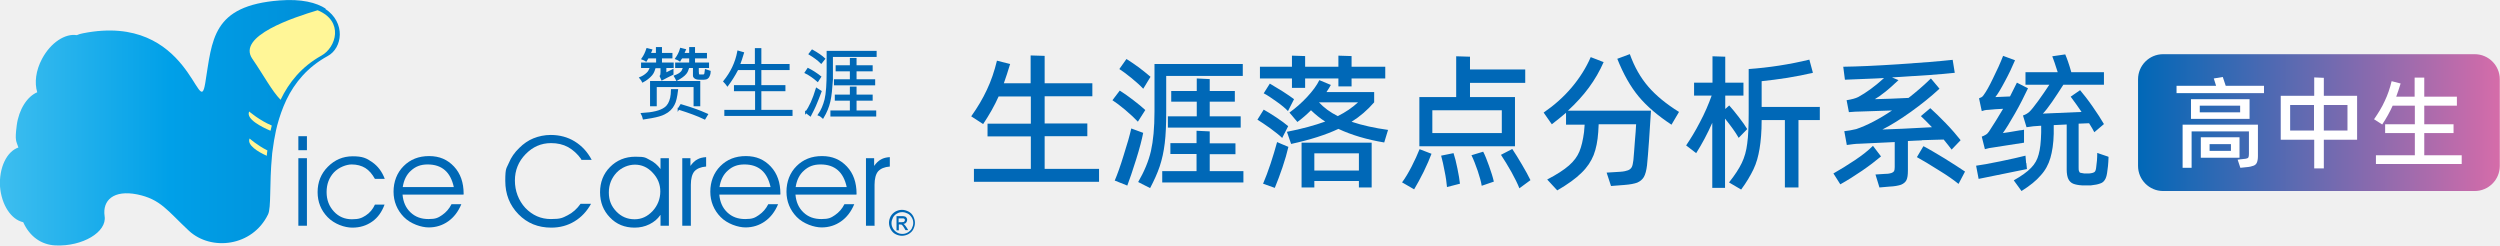
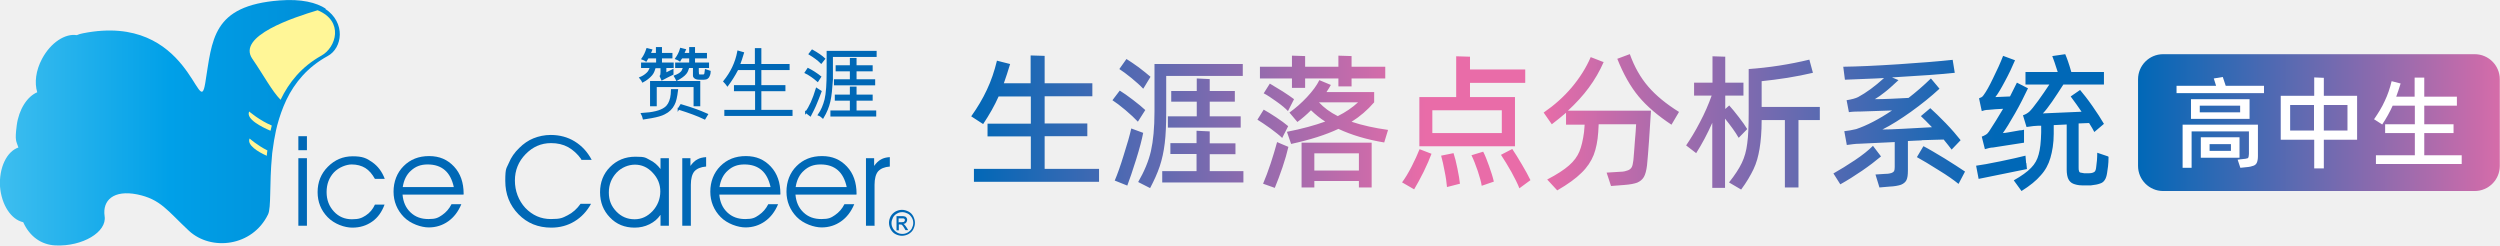
<svg xmlns="http://www.w3.org/2000/svg" id="_圖層_1" version="1.1" viewBox="0 0 1194.9 117.3">
  <defs>
    <style>
      .st0, .st1 {
        fill: #0068b6;
      }

      .st2 {
-         fill: #0068b7;
+         fill: #fff;
      }

      .st3 {
-         fill: #fff;
+         fill: url(#_未命名漸層_31);
      }

      .st4 {
        fill: url(#_未命名漸層);
      }

      .st5 {
        isolation: isolate;
      }

      .st6 {
-         fill: #fff697;
+         fill: url(#_未命名漸層_3);
      }

      .st7 {
-         fill: url(#_未命名漸層_39);
+         fill: #fff697;
      }

      .st1 {
        stroke: #0068b6;
        stroke-width: .8px;
      }
    </style>
-     <linearGradient id="_未命名漸層" data-name="未命名漸層" x1="0" y1="59.2" x2="162.7" y2="59.2" gradientTransform="translate(0 117.9) scale(1 -1)" gradientUnits="userSpaceOnUse">
+     <linearGradient id="_未命名漸層" data-name="未命名漸層" x1="0" y1="-540.8" x2="162.7" y2="-540.8" gradientTransform="translate(0 -482.1) scale(1 -1)" gradientUnits="userSpaceOnUse">
      <stop offset="0" stop-color="#3ebeef" />
      <stop offset=".5" stop-color="#00a0e8" />
      <stop offset="1" stop-color="#008cd6" />
    </linearGradient>
-     <linearGradient id="_未命名漸層_39" data-name="未命名漸層 39" x1="1021.9" y1="58.6" x2="1210.8" y2="58.6" gradientUnits="userSpaceOnUse">
+     <linearGradient id="_未命名漸層_31" data-name="未命名漸層 31" x1="464.2" y1="61.4" x2="1007.8" y2="61.4" gradientTransform="translate(0 120) scale(1 -1)" gradientUnits="userSpaceOnUse">
+       <stop offset="0" stop-color="#0068b7" />
+       <stop offset=".4" stop-color="#e96ca8" />
+       <stop offset=".5" stop-color="#e96ca8" />
+       <stop offset=".9" stop-color="#0068b7" />
+     </linearGradient>
+     <linearGradient id="_未命名漸層_3" data-name="未命名漸層 3" x1="1021.9" y1="658.6" x2="1210.8" y2="658.6" gradientTransform="translate(0 -600)" gradientUnits="userSpaceOnUse">
      <stop offset="0" stop-color="#0068b7" />
      <stop offset="1" stop-color="#e96ca8" />
    </linearGradient>
  </defs>
  <g>
    <g>
-       <path class="st4" d="M155.8,4.2c-4.6-3-11.8-4.8-22.1-4-32.5,2.5-32.2,18.8-35.6,39.5-3.1,19-6.9-34-58.4-23.8-1.1.2-2.1.5-3,.9-5.6-.9-12.5,3.6-16.6,11.3-3,5.6-3.7,11.5-2.3,16-4.8,2-8.8,8.2-9.8,15.8s-.2,7.5.8,10.6C3.2,72.4-.5,80.2,0,89.1c.7,8.9,5.4,15.9,11.1,17.1,3,6.7,8.5,10.8,15.4,11.1,12.9.6,24.7-6.4,23.5-14-1.1-7.6,4.3-12.6,15.5-10.4,11.3,2.3,14.5,7.8,24.8,17.4,10.6,9.8,30.3,7.6,37.8-7.8,1.6-3.2.6-14.6,1.9-28,0-.9.2-1.8.3-2.7.4-3.1.9-6.2,1.6-9.4.2-.8.4-1.7.6-2.5,1.1-4.1,2.5-8.2,4.4-12.2,4-8.3,10.2-15.7,19.7-20.9,7.1-3.8,8.8-16-1.2-22.6h.3Z" />
+       <path class="st4" d="M155.8,4.2c-4.6-3-11.8-4.8-22.1-4-32.5,2.5-32.2,18.8-35.6,39.5-3.1,19-6.9-34-58.4-23.8-1.1.2-2.1.5-3,.9-5.6-.9-12.5,3.6-16.6,11.3-3,5.6-3.7,11.5-2.3,16-4.8,2-8.8,8.2-9.8,15.8s-.2,7.5.8,10.6C3.2,72.4-.5,80.2,0,89.1c.7,8.9,5.4,15.9,11.1,17.1,3,6.7,8.5,10.8,15.4,11.1,12.9.6,24.7-6.4,23.5-14-1.1-7.6,4.3-12.6,15.5-10.4,11.3,2.3,14.5,7.8,24.8,17.4,10.6,9.8,30.3,7.6,37.8-7.8,1.6-3.2.6-14.6,1.9-28,0-.9.2-1.8.3-2.7.4-3.1.9-6.2,1.6-9.4.2-.8.4-1.7.6-2.5,1.1-4.1,2.5-8.2,4.4-12.2,4-8.3,10.2-15.7,19.7-20.9,7.1-3.8,8.8-16-1.2-22.6,0,0,.4,0,.4,0Z" />
      <g>
-         <path class="st6" d="M151.8,4.9c-11.3,3.4-38.7,12.3-31.2,23.2,5.5,8,9.3,15.3,13.5,19.6,4-8.3,10-15.8,19.5-21.1,7.1-3.9,10.9-16.5-1.8-21.7Z" />
-         <path class="st6" d="M129.3,62.5c.2-.8.4-1.7.6-2.5-5.8-2.4-10.8-6.7-10.8-6.7-1.7,3.6,6,7.4,10.2,9.2Z" />
-         <path class="st6" d="M127.5,74.6c0-.9.2-1.8.3-2.7-4.8-2.4-8.5-5.7-8.5-5.7-1.4,3.1,4,6.4,8.3,8.3h-.1Z" />
+         <path class="st7" d="M151.8,4.9c-11.3,3.4-38.7,12.3-31.2,23.2,5.5,8,9.3,15.3,13.5,19.6,4-8.3,10-15.8,19.5-21.1,7.1-3.9,10.9-16.5-1.8-21.7Z" />
+         <path class="st7" d="M129.3,62.5c.2-.8.4-1.7.6-2.5-5.8-2.4-10.8-6.7-10.8-6.7-1.7,3.6,6,7.4,10.2,9.2Z" />
+         <path class="st7" d="M127.5,74.6c0-.9.2-1.8.3-2.7-4.8-2.4-8.5-5.7-8.5-5.7-1.4,3.1,4,6.4,8.3,8.3h-.1Z" />
      </g>
      <g>
        <path class="st0" d="M146.7,71.8h-4.1v-6.7h4.1v6.7ZM142.6,107.9v-32.3h4.1v32.3s-4.1,0-4.1,0Z" />
        <path class="st0" d="M179.2,85.5c-1.3-2.3-2.8-4.1-4.6-5.2s-4-1.7-6.5-1.7-6.1,1.3-8.5,3.8c-2.3,2.5-3.5,5.6-3.5,9.4s1.2,6.8,3.5,9.3,5.2,3.7,8.6,3.7,4.7-.6,6.6-1.8c1.9-1.2,3.4-3,4.4-5.2h4.6c-1.3,3.5-3.2,6.2-5.9,8.1s-5.8,2.9-9.5,2.9-8.6-1.7-11.8-5-4.8-7.3-4.8-12,1.6-8.8,4.9-12.1c3.3-3.3,7.2-5,11.9-5s6.6.9,9.3,2.8,4.7,4.5,6,8h-4.7Z" />
        <path class="st0" d="M221.5,93h-29.1c.3,3.5,1.5,6.3,3.8,8.5s5.1,3.2,8.6,3.2,4.6-.6,6.5-1.9,3.4-3,4.5-5.2h4.7c-1.5,3.6-3.6,6.3-6.3,8.2-2.7,1.9-5.8,2.9-9.3,2.9s-8.7-1.7-11.9-5-4.9-7.4-4.9-12.1,1.6-9,4.8-12.2,7.2-4.8,12.2-4.8,8.8,1.7,11.9,5c3.1,3.3,4.6,7.7,4.6,13v.3h-.1ZM216.9,89.4c-.8-3.6-2.2-6.3-4.3-8.1-2.1-1.8-4.8-2.7-8.2-2.7s-5.8,1-7.9,2.9c-2.2,1.9-3.5,4.6-4,7.9,0,0,24.4,0,24.4,0Z" />
-         <path class="st0" d="M277.9,76.2c-1.9-2.7-4.1-4.6-6.4-5.9-2.4-1.3-5.1-1.9-8.1-1.9-4.8,0-8.8,1.8-12.2,5.3s-5.1,7.7-5.1,12.6,1.7,9.5,5,13.1c3.4,3.5,7.4,5.3,12.2,5.3s5.6-.6,8-1.8c2.4-1.2,4.5-3.1,6.2-5.5h5c-2,3.6-4.6,6.4-7.9,8.4s-7,3-11.1,3c-6.3,0-11.5-2.1-15.7-6.4s-6.3-9.6-6.3-16,.6-5.8,1.7-8.5c1.1-2.7,2.8-5.1,5-7.2,2-2,4.3-3.6,6.8-4.6s5.3-1.6,8.2-1.6c4.2,0,8.1,1,11.5,3.1s6.1,5,8.1,8.8h-5v-.2Z" />
+         <path class="st0" d="M277.9,76.2c-1.9-2.7-4.1-4.6-6.4-5.9-2.4-1.3-5.1-1.9-8.1-1.9-4.8,0-8.8,1.8-12.2,5.3s-5.1,7.7-5.1,12.6,1.7,9.5,5,13.1c3.4,3.5,7.4,5.3,12.2,5.3s5.6-.6,8-1.8c2.4-1.2,4.5-3.1,6.2-5.5h5c-2,3.6-4.6,6.4-7.9,8.4s-7,3-11.1,3c-6.3,0-11.5-2.1-15.7-6.4s-6.3-9.6-6.3-16,.6-5.8,1.7-8.5c1.1-2.7,2.8-5.1,5-7.2,2-2,4.3-3.6,6.8-4.6s5.3-1.6,8.2-1.6c4.2,0,8.1,1,11.5,3.1s6.1,5,8.1,8.8h-5v-.2h0Z" />
        <path class="st0" d="M315.6,102.8c-1.3,1.9-3,3.3-5.2,4.4s-4.6,1.6-7.1,1.6c-4.7,0-8.7-1.6-11.8-4.9-3.1-3.2-4.7-7.2-4.7-12s1.6-8.9,4.8-12.1,7.2-4.9,12.1-4.9,4.8.5,6.8,1.5c2.1,1,3.8,2.5,5.2,4.4v-5.2h4v32.3h-4v-5.1h0ZM315.6,91.5c0-3.4-1.2-6.4-3.7-9-2.4-2.6-5.3-3.8-8.4-3.8s-6.4,1.3-8.8,3.8c-2.4,2.6-3.7,5.7-3.7,9.5s1.2,6.6,3.6,9.1,5.3,3.7,8.7,3.7,6.1-1.3,8.6-3.9c2.4-2.6,3.7-5.8,3.7-9.4h0Z" />
        <path class="st0" d="M330.3,107.9h-4.2v-32.3h3.9v3.7c1-1.4,2.1-2.5,3.3-3.1,1.2-.7,2.6-1,4.2-1.1v4.5c-2.6.2-4.4,1-5.6,2.3-1.1,1.3-1.7,3.5-1.7,6.4v19.5h.1Z" />
        <path class="st0" d="M372.9,93h-29.1c.3,3.5,1.5,6.3,3.8,8.5s5.1,3.2,8.6,3.2,4.6-.6,6.5-1.9,3.4-3,4.5-5.2h4.7c-1.5,3.6-3.6,6.3-6.3,8.2-2.7,1.9-5.8,2.9-9.3,2.9s-8.7-1.7-11.9-5c-3.2-3.3-4.9-7.4-4.9-12.1s1.6-9,4.8-12.2c3.2-3.2,7.2-4.8,12.2-4.8s8.8,1.7,11.9,5,4.6,7.7,4.6,13v.3h-.1ZM368.3,89.4c-.8-3.6-2.2-6.3-4.3-8.1-2.1-1.8-4.8-2.7-8.2-2.7s-5.8,1-7.9,2.9c-2.2,1.9-3.5,4.6-4,7.9,0,0,24.4,0,24.4,0Z" />
        <path class="st0" d="M409.3,93h-29.1c.3,3.5,1.5,6.3,3.8,8.5s5.1,3.2,8.6,3.2,4.6-.6,6.5-1.9,3.4-3,4.5-5.2h4.7c-1.5,3.6-3.6,6.3-6.3,8.2-2.7,1.9-5.8,2.9-9.3,2.9s-8.7-1.7-11.9-5c-3.2-3.3-4.9-7.4-4.9-12.1s1.6-9,4.8-12.2c3.2-3.2,7.2-4.8,12.2-4.8s8.8,1.7,11.9,5,4.6,7.7,4.6,13v.3h-.1ZM404.7,89.4c-.8-3.6-2.2-6.3-4.3-8.1-2.1-1.8-4.8-2.7-8.2-2.7s-5.8,1-7.9,2.9c-2.2,1.9-3.5,4.6-4,7.9,0,0,24.4,0,24.4,0Z" />
        <path class="st0" d="M418.1,107.9h-4.2v-32.3h3.9v3.7c1-1.4,2.1-2.5,3.3-3.1,1.2-.7,2.6-1,4.2-1.1v4.5c-2.6.2-4.4,1-5.6,2.3-1.1,1.3-1.7,3.5-1.7,6.4v19.5h.1Z" />
      </g>
      <g>
        <path class="st1" d="M310.5,25.7h3.4v-2.8h2.1v2.8h5v1.8h-5v2.8h5.6v1.8h-3.5v3.1l3.4-1.7v1.9c-.6.3-1.5.8-2.8,1.4-.8.4-1.6.8-2.3,1.2l-.7-1.6c.3-.3.4-1,.4-2v-2.2h-3.1c-.4,1.5-.9,2.7-1.6,3.5-1.1,1.3-2.5,2.4-4.2,3.3-.2-.4-.5-1-1.2-1.8,1.5-.6,2.6-1.4,3.5-2.3.6-.6.9-1.2,1.2-1.9,0,0,.1-.4.3-.9h-4.2v-1.8h7.2v-2.8h-4.3c0,.1,0,.2-.2.3-.3.5-.5.9-.7,1.2-.4-.3-1-.6-1.8-.9,1-1.4,1.7-2.9,2.3-4.7l2,.5c-.2.4-.3.8-.5,1.3l-.2.5h0ZM306.8,54.4c5.3-.3,9-1.2,11.1-2.8,1.4-1,2.3-2.6,2.8-4.8.2-1,.4-2.3.4-3.8h2.6c-.4,3.3-.9,5.6-1.7,7-.9,1.8-2.4,3.3-4.5,4.3-1.3.7-3.4,1.3-6.2,1.8-1.2.2-2.5.4-3.7.6-.2-.8-.4-1.6-.8-2.3h0ZM313.5,41.2v9.2h-2.4v-11.3h23.2v11.3h-2.4v-9.2h-18.4ZM325.7,27.5v.2c-.3.4-.6.8-.8,1.2-.4-.3-1-.6-1.8-.9,1-1.4,1.8-2.9,2.3-4.7l2,.5c-.2.4-.4,1.1-.8,1.9h3.2v-2.8h2v2.8h5.7v1.8h-5.7v2.8h6.7v1.8h-4.9v2c0,.9.1,1.5.3,1.7,0,0,.3.2.5.2h1.6c.5,0,.8-.2,1-.6,0-.2.2-.9.3-1.9.9.3,1.6.6,2,.7,0,.7-.2,1.2-.3,1.6-.4,1.3-1.2,1.9-2.5,1.9h-2.4c-1,0-1.8-.3-2.2-.8-.2-.2-.3-.4-.3-.7v-4.1h-2.5c-.4,1.3-.8,2.3-1.4,3-.8,1-2.2,2-4.2,3.1-.2-.5-.6-1.1-1-1.8,1.6-.6,2.7-1.3,3.3-2,.4-.4.7-1.2,1.1-2.3h-3.8v-1.8h6.7v-2.8h-4.1ZM324.3,52.1l1.2-1.9c3.1.9,5.4,1.7,7.1,2.3,1.5.5,3.3,1.3,5.4,2.2l-1.2,2c-3.3-1.6-7.4-3.1-12.5-4.7h0Z" />
        <path class="st1" d="M352.4,33.1v.2c-1.4,2.7-3,5.2-4.7,7.5-.5-.7-1-1.3-1.6-1.9,3.4-4.2,5.7-8.9,6.7-14.3l2.4.7c-.6,2-1.2,3.9-1.9,5.7h7.9v-7.6h2.3v7.6h13.5v2.1h-13.5v8h11.5v2.1h-11.5v9.7h14.9v2.1h-31.8v-2.1h14.7v-9.7h-10.1v-2.1h10.1v-8h-8.9Z" />
        <path class="st1" d="M385,34.7l1.2-1.8c2,1,4,2.3,5.9,3.8l-1.3,2c-1.7-1.5-3.6-2.9-5.8-4h0ZM385.2,53.7c1.9-2.5,3.6-6.3,5.1-11.3l2,1.3c-.9,2.4-1.8,4.7-2.7,6.8-.4.9-1.1,2.4-2.3,4.7l-2.1-1.6h0ZM386.9,25.8l1.3-1.7c2.5,1.4,4.4,2.7,5.8,4l-1.5,1.9c-1.4-1.4-3.3-2.8-5.6-4.2h0ZM395.5,24.7h23.1v2.1h-20.9v11.3c-.3,4.3-.6,7.7-1.2,10.3-.6,2.7-1.7,5.3-3.2,7.8-.5-.5-1.2-1-2-1.3,1.5-2.1,2.5-4.6,3.2-7.3.7-2.9,1-7.4,1-13.6v-9.2h0ZM418.4,53.2v2.1h-21.1v-2.1h9.3v-5.5h-7.2v-2.1h7.2v-3.8h2.4v3.8h7.7v2.1h-7.7v5.5h9.4ZM417.9,40.4h-18.9v-2.1h7.6v-4.6h-6.8v-2.1h6.8v-3.5h2.4v3.5h7.7v2.1h-7.7v4.6h8.9v2.1Z" />
      </g>
    </g>
-     <path class="st0" d="M431.2,100.3c1,0,2,.3,3,.8s1.8,1.3,2.3,2.3.8,2,.8,3.1-.3,2.1-.8,3.1-1.3,1.7-2.3,2.3c-1,.5-2,.8-3.1.8s-2.1-.3-3.1-.8-1.7-1.3-2.3-2.3c-.5-1-.8-2-.8-3.1s.3-2.1.8-3.1c.6-1,1.3-1.7,2.3-2.3,1-.5,2-.8,3-.8h.2ZM431.2,101.4c-.9,0-1.7.2-2.5.7-.8.4-1.5,1.1-1.9,1.9s-.7,1.7-.7,2.6.2,1.7.7,2.6c.5.8,1.1,1.4,1.9,1.9s1.7.7,2.6.7,1.7-.2,2.6-.7c.8-.5,1.5-1.1,1.9-1.9s.7-1.7.7-2.6-.2-1.8-.7-2.6c-.5-.8-1.1-1.5-1.9-1.9s-1.7-.7-2.5-.7h-.2ZM428.5,109.9v-6.6h2.3c.8,0,1.3,0,1.7.2.3,0,.6.3.8.6.2.3.3.6.3,1s-.2.9-.5,1.3-.8.6-1.4.6c.2,0,.4.2.6.4.3.3.6.7,1,1.3l.8,1.3h-1.3l-.6-1c-.5-.8-.8-1.3-1.1-1.5-.2-.2-.5-.2-.9-.2h-.6v2.8h-1.1v-.2ZM429.6,106.2h1.3c.6,0,1,0,1.3-.3.2-.2.3-.4.3-.7s0-.4-.2-.5c-.1-.2-.3-.3-.5-.3s-.6,0-1.1,0h-1.2v2h.1Z" />
+     <path class="st0" d="M431.2,100.3c1,0,2,.3,3,.8s1.8,1.3,2.3,2.3.8,2,.8,3.1-.3,2.1-.8,3.1-1.3,1.7-2.3,2.3c-1,.5-2,.8-3.1.8s-2.1-.3-3.1-.8-1.7-1.3-2.3-2.3c-.5-1-.8-2-.8-3.1s.3-2.1.8-3.1c.6-1,1.3-1.7,2.3-2.3,1-.5,2-.8,3-.8h.2ZM431.2,101.4c-.9,0-1.7.2-2.5.7-.8.4-1.5,1.1-1.9,1.9s-.7,1.7-.7,2.6.2,1.7.7,2.6c.5.8,1.1,1.4,1.9,1.9s1.7.7,2.6.7,1.7-.2,2.6-.7c.8-.5,1.5-1.1,1.9-1.9s.7-1.7.7-2.6-.2-1.8-.7-2.6c-.5-.8-1.1-1.5-1.9-1.9s-1.7-.7-2.5-.7h-.2ZM428.5,109.9v-6.6h2.3c.8,0,1.3,0,1.7.2.3,0,.6.3.8.6.2.3.3.6.3,1s-.2.9-.5,1.3-.8.6-1.4.6c.2,0,.4.2.6.4.3.3.6.7,1,1.3l.8,1.3h-1.3l-.6-1c-.5-.8-.8-1.3-1.1-1.5-.2-.2-.5-.2-.9-.2h-.6v2.8h-1.1v-.2h0ZM429.6,106.2h1.3c.6,0,1,0,1.3-.3.2-.2.3-.4.3-.7s0-.4-.2-.5c-.1-.2-.3-.3-.5-.3h-2.3v2h.1v-.2h0Z" />
  </g>
-   <g class="st5">
-     <path class="st2" d="M499.3,80.7h26v6.2h-59.8v-6.2h27.2v-15.5h-20.7v-6.1h20.7v-13h-15.4c-1.9,4.3-4.4,8.7-7.4,13.2l-5.7-3.7c3-4.2,5.5-8.4,7.5-12.7,2-4.2,3.6-8.9,4.8-13.9l6.3,1.6c-1,3.3-2,6.4-3,9.2h12.8v-13.3l6.7.2v13.1h22.8v6.2h-22.8v13h20.4v6.1h-20.4v15.5Z" />
-     <path class="st2" d="M543.9,58.2c-1.5-1.6-3.5-3.5-6-5.6-2.5-2.1-4.5-3.6-6.2-4.7l3.5-4.6c1.8,1.1,3.9,2.6,6.4,4.5,2.5,1.9,4.4,3.5,5.8,4.8l-3.5,5.5ZM546.4,63.5c-.6,3.1-1.7,7.4-3.4,12.8-1.7,5.4-3.1,9.5-4.2,12.4l-6-2.4c1.2-2.8,2.7-6.9,4.3-12.2,1.7-5.3,2.9-9.5,3.6-12.7l5.7,2.1ZM546.4,42.4c-1.4-1.5-3.3-3.2-5.6-5.1-2.3-1.9-4.3-3.3-5.8-4.3l3.4-4.8c1.7,1,3.6,2.4,5.9,4,2.2,1.7,4.1,3.2,5.6,4.5l-3.4,5.6ZM557.4,36.3v17.4c0,5.8-.2,10.8-.7,14.8-.5,4.1-1.3,7.7-2.4,11s-2.7,6.8-4.6,10.4l-5.7-2.9c2.9-5,5-10,6.1-14.8,1.1-4.9,1.7-11.1,1.7-18.8v-22.8h42.2v5.7h-36.5ZM578.2,73.6v8.2h16.1v5.4h-38.8v-5.4h16.4v-8.2h-12.5v-5.2h12.5v-5.9l6.3.3v5.7h12.3v5.2h-12.3ZM558.2,61v-5.4h13.8v-7h-12.2v-5.1h12.2v-6l6.2.3v5.7h12v5.1h-12v7h14.8v5.4h-34.8Z" />
-     <path class="st2" d="M612.9,66c-1.4-1.4-3.4-2.9-5.8-4.7-2.5-1.8-4.5-3.1-6.1-4.1l3-4.8c1.6.9,3.6,2.1,6,3.7,2.4,1.6,4.3,3,5.7,4.2l-2.8,5.5ZM623.8,42h-6.3v-4.5h-15.3v-5.6h15.3v-5.3l6.3.2v5.1h15.9v-5.3l6.3.2v5.1h16.1v5.6h-16.1v3.8h-6.3v-3.8h-15.9v4.5ZM612.7,68.9l3.1,1.3c-.7,3-1.6,6.2-2.8,9.7-1.2,3.5-2.4,6.8-3.7,9.9l-5.6-2c1.2-2.8,2.4-6,3.6-9.6,1.2-3.6,2.2-7,3.1-10.3l2.3,1ZM607,40c1.7,1,3.7,2.2,6.1,3.7,2.3,1.5,4.1,2.7,5.4,3.7l-2.9,5.7c-1.2-1.3-3-2.8-5.4-4.5s-4.4-3.1-6.2-4l2.9-4.6ZM663.4,62.2l-1.8,5.9c-8.4-1.4-15.7-3.6-21.9-6.5-5.9,2.8-13.4,5.2-22.6,7.2l-2-5.8c7.2-1.4,13.3-3.1,18.3-4.9-2.4-1.5-4.6-3.3-6.8-5.4-2.1,2.1-4.3,4-6.5,5.6l-3.8-4.5c2.9-2.1,5.7-4.5,8.4-7.4s4.7-5.6,5.9-8.1l5.5,2.3c-.5.9-1.2,2.1-2.1,3.4h22.8v4.9c-3.2,3.7-6.8,6.8-10.8,9.3,5.1,1.7,11,3,17.5,3.9ZM628.3,89.6h-6.2v-21.4h33.5v21.4h-6.1v-3.1h-21.3v3.1ZM649.5,81.5v-8.2h-21.3v8.2h21.3ZM630.4,48.9c2.4,2.6,5.4,4.8,9,6.6,3.8-1.9,7-4.1,9.7-6.6h-18.6Z" />
-     <path class="st2" d="M670.1,87.2c1.5-2,3-4.5,4.6-7.6,1.6-3.1,2.8-5.8,3.8-8.3l5.7,2.2c-.9,2.4-2.1,5.2-3.7,8.5-1.6,3.2-3.1,6-4.6,8.5l-5.7-3.3ZM702.6,46.4h21.5v23.5h-45.7v-23.5h17.6v-19.5l6.6.2v6.1h26.4v6.4h-26.4v6.7ZM684.6,63.6h33.2v-10.9h-33.2v10.9ZM694.7,73.1c.7,2.1,1.3,4.5,1.9,7.5.6,2.9,1,5.3,1.2,7.2l-6.2,1.6c-.2-2.1-.5-4.6-1.1-7.4-.5-2.8-1.1-5.4-1.7-7.6l5.9-1.2ZM708.9,72.5c.9,1.7,1.8,4,2.8,6.8,1,2.8,1.8,5.3,2.3,7.5l-5.8,2c-.3-2-1-4.3-1.9-7.1-1-2.8-1.9-5.3-3-7.5l5.6-1.7ZM722.8,71.2c1.4,2.1,2.9,4.5,4.6,7.4,1.7,2.9,3.1,5.4,4.1,7.5l-5.3,3.9c-.8-2.1-2.1-4.7-3.8-7.8-1.7-3-3.4-5.8-5-8.2l5.4-2.8Z" />
-     <path class="st2" d="M766.6,29.4c-2,4.6-4.4,8.7-7.2,12.5-2.8,3.8-6.1,7.4-10,11h39.7c-.2,3.8-.5,8.4-.9,13.9-.4,5.5-.7,9.6-1,12.3-.3,2.4-.8,4.3-1.5,5.5-.7,1.2-1.8,2.1-3.2,2.7-1.4.5-3.4.9-6.1,1.1l-6.4.5-2.1-6.4,6.5-.4c1.7-.1,2.9-.4,3.7-.7s1.4-.8,1.8-1.5c.4-.7.6-1.9.8-3.4.2-2.6.5-5.6.7-8.9.3-3.3.5-6.1.6-8.2h-17.9l-.2,3.7c-.3,4.3-1,7.9-2.2,11-1.2,3-3.1,5.9-5.8,8.5-2.7,2.7-6.6,5.5-11.6,8.4l-4.8-5.2c4.6-2.4,8-4.6,10.4-6.7,2.4-2.1,4-4.3,5-6.7,1-2.4,1.7-5.5,2.2-9.2l.3-3.6h-8.9v-5.7c-2.1,1.8-4.3,3.6-6.8,5.5l-3.9-5.6c5.1-3.5,9.6-7.5,13.4-12,3.8-4.5,6.9-9.4,9.1-14.5l6.2,2.4ZM779,25.9c2.2,6.1,5.1,11.2,8.8,15.5,3.7,4.3,8.6,8.3,14.7,12.1l-3.6,6.1c-6.5-4.3-11.8-8.8-15.7-13.5-3.9-4.7-7.3-10.7-10.2-18l5.9-2.2Z" />
-     <path class="st2" d="M830.9,65.7c-1.4-2.5-3.6-5.5-6.4-9v33.1h-6.1v-31.1c-2.3,5.2-4.9,10.1-7.7,14.5l-4.8-3.7c2.1-3.1,4.4-6.8,6.6-11.1,2.3-4.3,4.1-8.5,5.6-12.7h-8.4v-6.2h8.8v-12.6l6.1.2v12.4h8.7v6.2h-8.7v6.4l1.9-1.7c1.3,1.4,2.8,3.3,4.6,5.6,1.8,2.3,3.1,4.2,4,5.7l-4.1,4.2ZM869.8,51v6.4h-10.2v32.2h-6.5v-32.2h-11.1c0,5.6-.4,10.1-1,13.7-.6,3.6-1.5,6.9-2.9,9.8-1.4,2.9-3.3,6.2-5.9,9.7l-5.8-3.4c2.8-3.5,4.8-6.6,6.1-9.3,1.3-2.7,2.2-5.8,2.6-9.3.5-3.5.7-8.3.7-14.5v-21.1c9.8-.7,19.5-2.2,29-4.5l1.7,6.3c-3.8.9-7.9,1.7-12.2,2.4-4.4.7-8.5,1.2-12.3,1.6v12.3h27.7Z" />
-     <path class="st2" d="M899,74.8c-2.5,2.1-5.5,4.4-9,6.8-3.5,2.4-7,4.6-10.4,6.5l-3.3-5.2c3.2-1.8,6.6-3.9,10.2-6.3,3.6-2.4,6.5-4.7,8.7-6.9l3.8,5ZM918.5,67.1c-1.4,0-3.7.2-6.6.3v14.1c0,2.1-.2,3.6-.7,4.6-.5,1-1.4,1.7-2.6,2.2-1.2.4-3.1.8-5.7.9l-4.6.4-1.9-6.2,4.7-.3c1.4,0,2.3-.2,2.9-.4.6-.2,1-.5,1.3-.9.2-.4.3-1.1.3-2v-11.9l-16.9.8c-1.8,0-3.8.3-6,.6l-1.2-6.6c1.8-.2,3.7-.5,5.7-1,5-1.7,10.7-4.6,17.1-8.9-7.1.2-12.1.4-15,.5-1.5,0-3.4.1-5.6.3l-1.1-5.7c2.5-.4,4.3-.9,5.5-1.5,3.9-2.1,8-5.1,12.4-9.1l-3.9.2c-4.8.2-9.7.4-14.8.6l-.8-6.2c7.1-.1,16-.5,26.6-1.2,10.6-.7,19.2-1.4,25.7-2.1l1,6.2c-6.3.7-16.3,1.4-30,2.2l3.1,1.3c-2.8,2.6-5,4.6-6.6,5.8-1.6,1.3-3.2,2.4-4.7,3.3,4.9-.1,10.2-.3,16.1-.6,3.5-2.7,7.1-5.8,10.7-9.3l4.1,4.9c-4.1,3.8-8.6,7.4-13.6,11-4.9,3.5-9.5,6.4-13.7,8.5,4.8-.1,12.7-.5,23.7-1.1-2.1-2.2-3.9-4-5.3-5.3l4.5-3.8c2,1.8,4.5,4.2,7.4,7.2,2.9,3,5.2,5.7,7.1,8.1l-4.3,4.5c-.8-1.1-2.1-2.7-3.8-4.8-2.1,0-5.6.2-10.4.3ZM919.4,69.9c2.7,1.4,6,3.4,10,5.8,4,2.5,7.3,4.6,9.8,6.3l-3.1,5.9c-2.2-1.8-5.3-4-9.4-6.5-4.1-2.6-7.6-4.7-10.5-6.3l3.1-5.2Z" />
-     <path class="st2" d="M968.5,77.9l.3,2.9-23.1,4.7-1.2-6.3c2.4-.3,6.2-1,11.6-2.1,5.3-1.1,9.3-2,12-2.7l.3,3.5ZM947.2,53.1l-1.3-6.1c.5-.2.9-.4,1.3-.6.3-.2.7-.6,1-1.1,1.1-1.5,2.6-4.1,4.4-7.9,1.9-3.8,3.5-7.3,4.8-10.7l5.7,2.1c-1.3,3.1-2.9,6.5-4.8,10-1.9,3.6-3.4,6.1-4.6,7.6l7-.3,3.3-6.6,5.3,2.7c-1.8,3.8-3.8,7.8-6.2,12s-4.3,7.3-5.8,9.4c1.2-.1,3.9-.6,8.1-1.3.4,0,1-.1,2-.3v6.2c0,0-8.4,1.3-8.4,1.3l-6.4,1c-1.2.1-2.5.4-3.9.8l-1.5-6c.6-.2,1.2-.5,1.9-.9.7-.4,1.2-1,1.6-1.6,2.2-3.4,4.5-7,6.7-10.8l-3.6.2-3.4.3c-1.3,0-2.4.3-3.2.6ZM1007.8,75.1c-.1,3.3-.4,5.8-.7,7.6-.2,1.4-.6,2.6-1.1,3.3-.5.8-1.2,1.4-2.2,1.7-1,.4-2.5.7-4.4.9-.3,0-1,0-2.1,0s-1.8,0-2.2,0c-1.8-.1-3.2-.4-4.2-.8-1-.4-1.8-1.2-2.3-2.2-.5-1-.8-2.6-.8-4.5v-21.6l-6.2.3v4.1c-.1,4.7-.7,8.5-1.6,11.6s-2.4,5.9-4.6,8.3c-2.1,2.5-5.2,5-9.2,7.5l-3.7-5.1c3.7-2.1,6.5-4.1,8.3-6,1.8-1.8,3-4,3.6-6.4.7-2.4,1.1-5.9,1.2-10.5v-3.2c-.8,0-1.3.1-1.5.1-1.1,0-2.9.2-5.5.6l-1.7-5.6c1.2-.4,2.2-1,3-1.7s2.5-2.8,4.3-5.3c1.8-2.5,3.6-5.1,5.3-7.7h-11.4v-6h15.4c-1.2-3.7-2-6.2-2.6-7.6l6.2-.9c.8,1.8,1.8,4.6,2.9,8.5h15.6v6h-19.4c-1.8,2.8-3.6,5.6-5.4,8.2-1.8,2.6-3.3,4.5-4.4,5.6,7.2-.3,13.4-.6,18.5-.8-1.4-2.1-3.2-4.6-5.2-7.3l4.5-3.1c1.6,1.9,3.6,4.4,5.9,7.7,2.3,3.3,4.1,6.1,5.5,8.5l-4.6,3.9c-.5-1-1.3-2.4-2.5-4.3l-5,.2v20.8c0,.9,0,1.5.2,1.9.1.4.3.7.7.8.3.1.9.2,1.7.3.8,0,1.7,0,2.5,0,1.3-.1,2.1-.4,2.5-.7.4-.3.7-1.1.8-2.3.3-2,.5-4.2.5-6.8l5.3,1.8Z" />
-   </g>
+   <path class="st3" d="M499.3,80.7h26v6.2h-59.8v-6.2h27.2v-15.5h-20.7v-6.1h20.7v-13h-15.4c-1.9,4.3-4.4,8.7-7.4,13.2l-5.7-3.7c3-4.2,5.5-8.4,7.5-12.7,2-4.2,3.6-8.9,4.8-13.9l6.3,1.6c-1,3.3-2,6.4-3,9.2h12.8v-13.3l6.7.2v13.1h22.8v6.2h-22.8v13h20.4v6.1h-20.4v15.5h0ZM543.9,58.2c-1.5-1.6-3.5-3.5-6-5.6s-4.5-3.6-6.2-4.7l3.5-4.6c1.8,1.1,3.9,2.6,6.4,4.5s4.4,3.5,5.8,4.8l-3.5,5.5h0ZM546.4,63.5c-.6,3.1-1.7,7.4-3.4,12.8s-3.1,9.5-4.2,12.4l-6-2.4c1.2-2.8,2.7-6.9,4.3-12.2,1.7-5.3,2.9-9.5,3.6-12.7l5.7,2.1h0ZM546.4,42.4c-1.4-1.5-3.3-3.2-5.6-5.1-2.3-1.9-4.3-3.3-5.8-4.3l3.4-4.8c1.7,1,3.6,2.4,5.9,4,2.2,1.7,4.1,3.2,5.6,4.5l-3.4,5.6h-.1ZM557.4,36.3v17.4c0,5.8-.2,10.8-.7,14.8-.5,4.1-1.3,7.7-2.4,11s-2.7,6.8-4.6,10.4l-5.7-2.9c2.9-5,5-10,6.1-14.8,1.1-4.9,1.7-11.1,1.7-18.8v-22.8h42.2v5.7h-36.6ZM578.2,73.6v8.2h16.1v5.4h-38.8v-5.4h16.4v-8.2h-12.5v-5.2h12.5v-5.9l6.3.3v5.7h12.3v5.2h-12.3ZM558.2,61v-5.4h13.8v-7h-12.2v-5.1h12.2v-6l6.2.3v5.7h12v5.1h-12v7h14.8v5.4h-34.8ZM612.9,66c-1.4-1.4-3.4-2.9-5.8-4.7-2.5-1.8-4.5-3.1-6.1-4.1l3-4.8c1.6.9,3.6,2.1,6,3.7,2.4,1.6,4.3,3,5.7,4.2l-2.8,5.5v.2h0ZM623.8,42h-6.3v-4.5h-15.3v-5.6h15.3v-5.3l6.3.2v5.1h15.9v-5.3l6.3.2v5.1h16.1v5.6h-16.1v3.8h-6.3v-3.8h-15.9v4.5ZM612.7,68.9l3.1,1.3c-.7,3-1.6,6.2-2.8,9.7s-2.4,6.8-3.7,9.9l-5.6-2c1.2-2.8,2.4-6,3.6-9.6,1.2-3.6,2.2-7,3.1-10.3l2.3,1h0ZM607,40c1.7,1,3.7,2.2,6.1,3.7,2.3,1.5,4.1,2.7,5.4,3.7l-2.9,5.7c-1.2-1.3-3-2.8-5.4-4.5s-4.4-3.1-6.2-4l2.9-4.6h.1ZM663.4,62.2l-1.8,5.9c-8.4-1.4-15.7-3.6-21.9-6.5-5.9,2.8-13.4,5.2-22.6,7.2l-2-5.8c7.2-1.4,13.3-3.1,18.3-4.9-2.4-1.5-4.6-3.3-6.8-5.4-2.1,2.1-4.3,4-6.5,5.6l-3.8-4.5c2.9-2.1,5.7-4.5,8.4-7.4s4.7-5.6,5.9-8.1l5.5,2.3c-.5.9-1.2,2.1-2.1,3.4h22.8v4.9c-3.2,3.7-6.8,6.8-10.8,9.3,5.1,1.7,11,3,17.5,3.9h-.1ZM628.3,89.6h-6.2v-21.4h33.5v21.4h-6.1v-3.1h-21.3v3.1h0ZM649.5,81.5v-8.2h-21.3v8.2h21.3ZM630.4,48.9c2.4,2.6,5.4,4.8,9,6.6,3.8-1.9,7-4.1,9.7-6.6h-18.7ZM670.1,87.2c1.5-2,3-4.5,4.6-7.6s2.8-5.8,3.8-8.3l5.7,2.2c-.9,2.4-2.1,5.2-3.7,8.5-1.6,3.2-3.1,6-4.6,8.5l-5.7-3.3h0ZM702.6,46.4h21.5v23.5h-45.7v-23.5h17.6v-19.5l6.6.2v6.1h26.4v6.4h-26.4v6.7h0ZM684.6,63.6h33.2v-10.9h-33.2v10.9ZM694.7,73.1c.7,2.1,1.3,4.5,1.9,7.5.6,2.9,1,5.3,1.2,7.2l-6.2,1.6c-.2-2.1-.5-4.6-1.1-7.4-.5-2.8-1.1-5.4-1.7-7.6l5.9-1.2h0ZM708.9,72.5c.9,1.7,1.8,4,2.8,6.8s1.8,5.3,2.3,7.5l-5.8,2c-.3-2-1-4.3-1.9-7.1-1-2.8-1.9-5.3-3-7.5l5.6-1.7h0ZM722.8,71.2c1.4,2.1,2.9,4.5,4.6,7.4,1.7,2.9,3.1,5.4,4.1,7.5l-5.3,3.9c-.8-2.1-2.1-4.7-3.8-7.8-1.7-3-3.4-5.8-5-8.2l5.4-2.8ZM766.6,29.4c-2,4.6-4.4,8.7-7.2,12.5-2.8,3.8-6.1,7.4-10,11h39.7c-.2,3.8-.5,8.4-.9,13.9s-.7,9.6-1,12.3c-.3,2.4-.8,4.3-1.5,5.5s-1.8,2.1-3.2,2.7c-1.4.5-3.4.9-6.1,1.1l-6.4.5-2.1-6.4,6.5-.4c1.7,0,2.9-.4,3.7-.7s1.4-.8,1.8-1.5c.4-.7.6-1.9.8-3.4.2-2.6.5-5.6.7-8.9.3-3.3.5-6.1.6-8.2h-17.9l-.2,3.7c-.3,4.3-1,7.9-2.2,11-1.2,3-3.1,5.9-5.8,8.5-2.7,2.7-6.6,5.5-11.6,8.4l-4.8-5.2c4.6-2.4,8-4.6,10.4-6.7s4-4.3,5-6.7c1-2.4,1.7-5.5,2.2-9.2l.3-3.6h-8.9v-5.7c-2.1,1.8-4.3,3.6-6.8,5.5l-3.9-5.6c5.1-3.5,9.6-7.5,13.4-12,3.8-4.5,6.9-9.4,9.1-14.5l6.2,2.4v-.3h.1ZM779,25.9c2.2,6.1,5.1,11.2,8.8,15.5,3.7,4.3,8.6,8.3,14.7,12.1l-3.6,6.1c-6.5-4.3-11.8-8.8-15.7-13.5s-7.3-10.7-10.2-18l5.9-2.2h0ZM830.9,65.7c-1.4-2.5-3.6-5.5-6.4-9v33.1h-6.1v-31.1c-2.3,5.2-4.9,10.1-7.7,14.5l-4.8-3.7c2.1-3.1,4.4-6.8,6.6-11.1,2.3-4.3,4.1-8.5,5.6-12.7h-8.4v-6.2h8.8v-12.6l6.1.2v12.4h8.7v6.2h-8.7v6.4l1.9-1.7c1.3,1.4,2.8,3.3,4.6,5.6s3.1,4.2,4,5.7l-4.1,4.2v-.2h0ZM869.8,51v6.4h-10.2v32.2h-6.5v-32.2h-11.1c0,5.6-.4,10.1-1,13.7s-1.5,6.9-2.9,9.8-3.3,6.2-5.9,9.7l-5.8-3.4c2.8-3.5,4.8-6.6,6.1-9.3,1.3-2.7,2.2-5.8,2.6-9.3.5-3.5.7-8.3.7-14.5v-21.1c9.8-.7,19.5-2.2,29-4.5l1.7,6.3c-3.8.9-7.9,1.7-12.2,2.4-4.4.7-8.5,1.2-12.3,1.6v12.3h27.8ZM899,74.8c-2.5,2.1-5.5,4.4-9,6.8s-7,4.6-10.4,6.5l-3.3-5.2c3.2-1.8,6.6-3.9,10.2-6.3,3.6-2.4,6.5-4.7,8.7-6.9l3.8,5h0ZM918.5,67.1c-1.4,0-3.7.2-6.6.3v14.1c0,2.1-.2,3.6-.7,4.6s-1.4,1.7-2.6,2.2c-1.2.4-3.1.8-5.7.9l-4.6.4-1.9-6.2,4.7-.3c1.4,0,2.3-.2,2.9-.4.6-.2,1-.5,1.3-.9.2-.4.3-1.1.3-2v-11.9l-16.9.8c-1.8,0-3.8.3-6,.6l-1.2-6.6c1.8-.2,3.7-.5,5.7-1,5-1.7,10.7-4.6,17.1-8.9-7.1.2-12.1.4-15,.5-1.5,0-3.4,0-5.6.3l-1.1-5.7c2.5-.4,4.3-.9,5.5-1.5,3.9-2.1,8-5.1,12.4-9.1l-3.9.2c-4.8.2-9.7.4-14.8.6l-.8-6.2c7.1-.1,16-.5,26.6-1.2s19.2-1.4,25.7-2.1l1,6.2c-6.3.7-16.3,1.4-30,2.2l3.1,1.3c-2.8,2.6-5,4.6-6.6,5.8-1.6,1.3-3.2,2.4-4.7,3.3,4.9,0,10.2-.3,16.1-.6,3.5-2.7,7.1-5.8,10.7-9.3l4.1,4.9c-4.1,3.8-8.6,7.4-13.6,11-4.9,3.5-9.5,6.4-13.7,8.5,4.8,0,12.7-.5,23.7-1.1-2.1-2.2-3.9-4-5.3-5.3l4.5-3.8c2,1.8,4.5,4.2,7.4,7.2s5.2,5.7,7.1,8.1l-4.3,4.5c-.8-1.1-2.1-2.7-3.8-4.8-2.1,0-5.6.2-10.4.3h-.1ZM919.4,69.9c2.7,1.4,6,3.4,10,5.8,4,2.5,7.3,4.6,9.8,6.3l-3.1,5.9c-2.2-1.8-5.3-4-9.4-6.5-4.1-2.6-7.6-4.7-10.5-6.3l3.1-5.2h.1ZM968.5,77.9l.3,2.9-23.1,4.7-1.2-6.3c2.4-.3,6.2-1,11.6-2.1,5.3-1.1,9.3-2,12-2.7l.3,3.5h.1ZM947.2,53.1l-1.3-6.1c.5-.2.9-.4,1.3-.6.3-.2.7-.6,1-1.1,1.1-1.5,2.6-4.1,4.4-7.9,1.9-3.8,3.5-7.3,4.8-10.7l5.7,2.1c-1.3,3.1-2.9,6.5-4.8,10-1.9,3.6-3.4,6.1-4.6,7.6l7-.3,3.3-6.6,5.3,2.7c-1.8,3.8-3.8,7.8-6.2,12s-4.3,7.3-5.8,9.4c1.2,0,3.9-.6,8.1-1.3.4,0,1,0,2-.3v6.2l-8.4,1.3-6.4,1c-1.2,0-2.5.4-3.9.8l-1.5-6c.6-.2,1.2-.5,1.9-.9s1.2-1,1.6-1.6c2.2-3.4,4.5-7,6.7-10.8l-3.6.2-3.4.3c-1.3,0-2.4.3-3.2.6h0ZM1007.8,75.1c0,3.3-.4,5.8-.7,7.6-.2,1.4-.6,2.6-1.1,3.3-.5.8-1.2,1.4-2.2,1.7-1,.4-2.5.7-4.4.9h-4.3c-1.8,0-3.2-.4-4.2-.8s-1.8-1.2-2.3-2.2-.8-2.6-.8-4.5v-21.6l-6.2.3v4.1c0,4.7-.7,8.5-1.6,11.6s-2.4,5.9-4.6,8.3c-2.1,2.5-5.2,5-9.2,7.5l-3.7-5.1c3.7-2.1,6.5-4.1,8.3-6,1.8-1.8,3-4,3.6-6.4.7-2.4,1.1-5.9,1.2-10.5v-3.2h-1.5c-1.1,0-2.9.2-5.5.6l-1.7-5.6c1.2-.4,2.2-1,3-1.7s2.5-2.8,4.3-5.3,3.6-5.1,5.3-7.7h-11.4v-6h15.4c-1.2-3.7-2-6.2-2.6-7.6l6.2-.9c.8,1.8,1.8,4.6,2.9,8.5h15.6v6h-19.4c-1.8,2.8-3.6,5.6-5.4,8.2-1.8,2.6-3.3,4.5-4.4,5.6,7.2-.3,13.4-.6,18.5-.8-1.4-2.1-3.2-4.6-5.2-7.3l4.5-3.1c1.6,1.9,3.6,4.4,5.9,7.7,2.3,3.3,4.1,6.1,5.5,8.5l-4.6,3.9c-.5-1-1.3-2.4-2.5-4.3l-5,.2v20.8c0,.9,0,1.5.2,1.9,0,.4.3.7.7.8.3,0,.9.2,1.7.3h2.5c1.3,0,2.1-.4,2.5-.7.4-.3.7-1.1.8-2.3.3-2,.5-4.2.5-6.8l5.3,1.8v.2h.1Z" />
  <g>
-     <rect class="st7" x="1021.9" y="25.9" width="172.9" height="65.4" rx="12" ry="12" />
+     <rect class="st6" x="1021.9" y="25.9" width="172.9" height="65.4" rx="12" ry="12" />
    <g class="st5">
-       <path class="st3" d="M1082.1,41v3.5h-41.8v-3.5h18.9c-.4-1.3-.8-2.5-1.1-3.5l4.3-.7c.2.5.6,1.9,1.4,4.2h18.3ZM1043.2,80.3v-20.7h36v15c0,1.4-.2,2.4-.5,3.1-.3.7-.8,1.2-1.6,1.5-.8.3-1.9.6-3.4.7l-2.9.3-1.3-3.9,2.7-.3c.8,0,1.4-.2,1.8-.3.4-.1.6-.3.7-.6.1-.3.2-.8.2-1.5v-10.8h-27.4v17.4h-4.3ZM1047.2,56.8v-9.4h28v9.4h-28ZM1051.4,53.7h19.3v-3.2h-19.3v3.2ZM1051.9,65.6h18.5v9.8h-18.5v-9.8ZM1056.1,72.1h10.2v-3.2h-10.2v3.2Z" />
-       <path class="st3" d="M1110.7,45.8h15.9v21h-15.9v13.7h-4.6v-13.7h-16v-21h16v-8.8l4.6.2v8.6ZM1094.6,50.2v12.2h11.4v-12.2h-11.4ZM1110.7,62.4h11.3v-12.2h-11.3v12.2Z" />
-       <path class="st3" d="M1158.8,74.2h17.8v4.2h-41v-4.2h18.6v-10.6h-14.2v-4.2h14.2v-8.9h-10.6c-1.3,2.9-3,6-5,9l-3.9-2.5c2-2.9,3.8-5.8,5.1-8.7,1.4-2.9,2.5-6.1,3.3-9.5l4.3,1.1c-.7,2.3-1.4,4.4-2.1,6.3h8.8v-9.1h4.6v9.1h15.6v4.3h-15.6v8.9h14v4.2h-14v10.6Z" />
+       <path class="st2" d="M1082.1,41v3.5h-41.8v-3.5h18.9c-.4-1.3-.8-2.5-1.1-3.5l4.3-.7c.2.5.6,1.9,1.4,4.2h18.3,0ZM1043.2,80.3v-20.7h36v15c0,1.4-.2,2.4-.5,3.1s-.8,1.2-1.6,1.5c-.8.3-1.9.6-3.4.7l-2.9.3-1.3-3.9,2.7-.3c.8,0,1.4-.2,1.8-.3.4,0,.6-.3.7-.6,0-.3.2-.8.2-1.5v-10.8h-27.4v17.4h-4.3,0ZM1047.2,56.8v-9.4h28v9.4s-28,0-28,0ZM1051.4,53.7h19.3v-3.2h-19.3v3.2ZM1051.9,65.6h18.5v9.8h-18.5v-9.8ZM1056.1,72.1h10.2v-3.2h-10.2v3.2Z" />
+       <path class="st2" d="M1110.7,45.8h15.9v21h-15.9v13.7h-4.6v-13.7h-16v-21h16v-8.8l4.6.2s0,8.6,0,8.6ZM1094.6,50.2v12.2h11.4v-12.2h-11.4ZM1110.7,62.4h11.3v-12.2h-11.3v12.2Z" />
+       <path class="st2" d="M1158.8,74.2h17.8v4.2h-41v-4.2h18.6v-10.6h-14.2v-4.2h14.2v-8.9h-10.6c-1.3,2.9-3,6-5,9l-3.9-2.5c2-2.9,3.8-5.8,5.1-8.7,1.4-2.9,2.5-6.1,3.3-9.5l4.3,1.1c-.7,2.3-1.4,4.4-2.1,6.3h8.8v-9.1h4.6v9.1h15.6v4.3h-15.6v8.9h14v4.2h-14v10.6h0Z" />
    </g>
  </g>
</svg>
